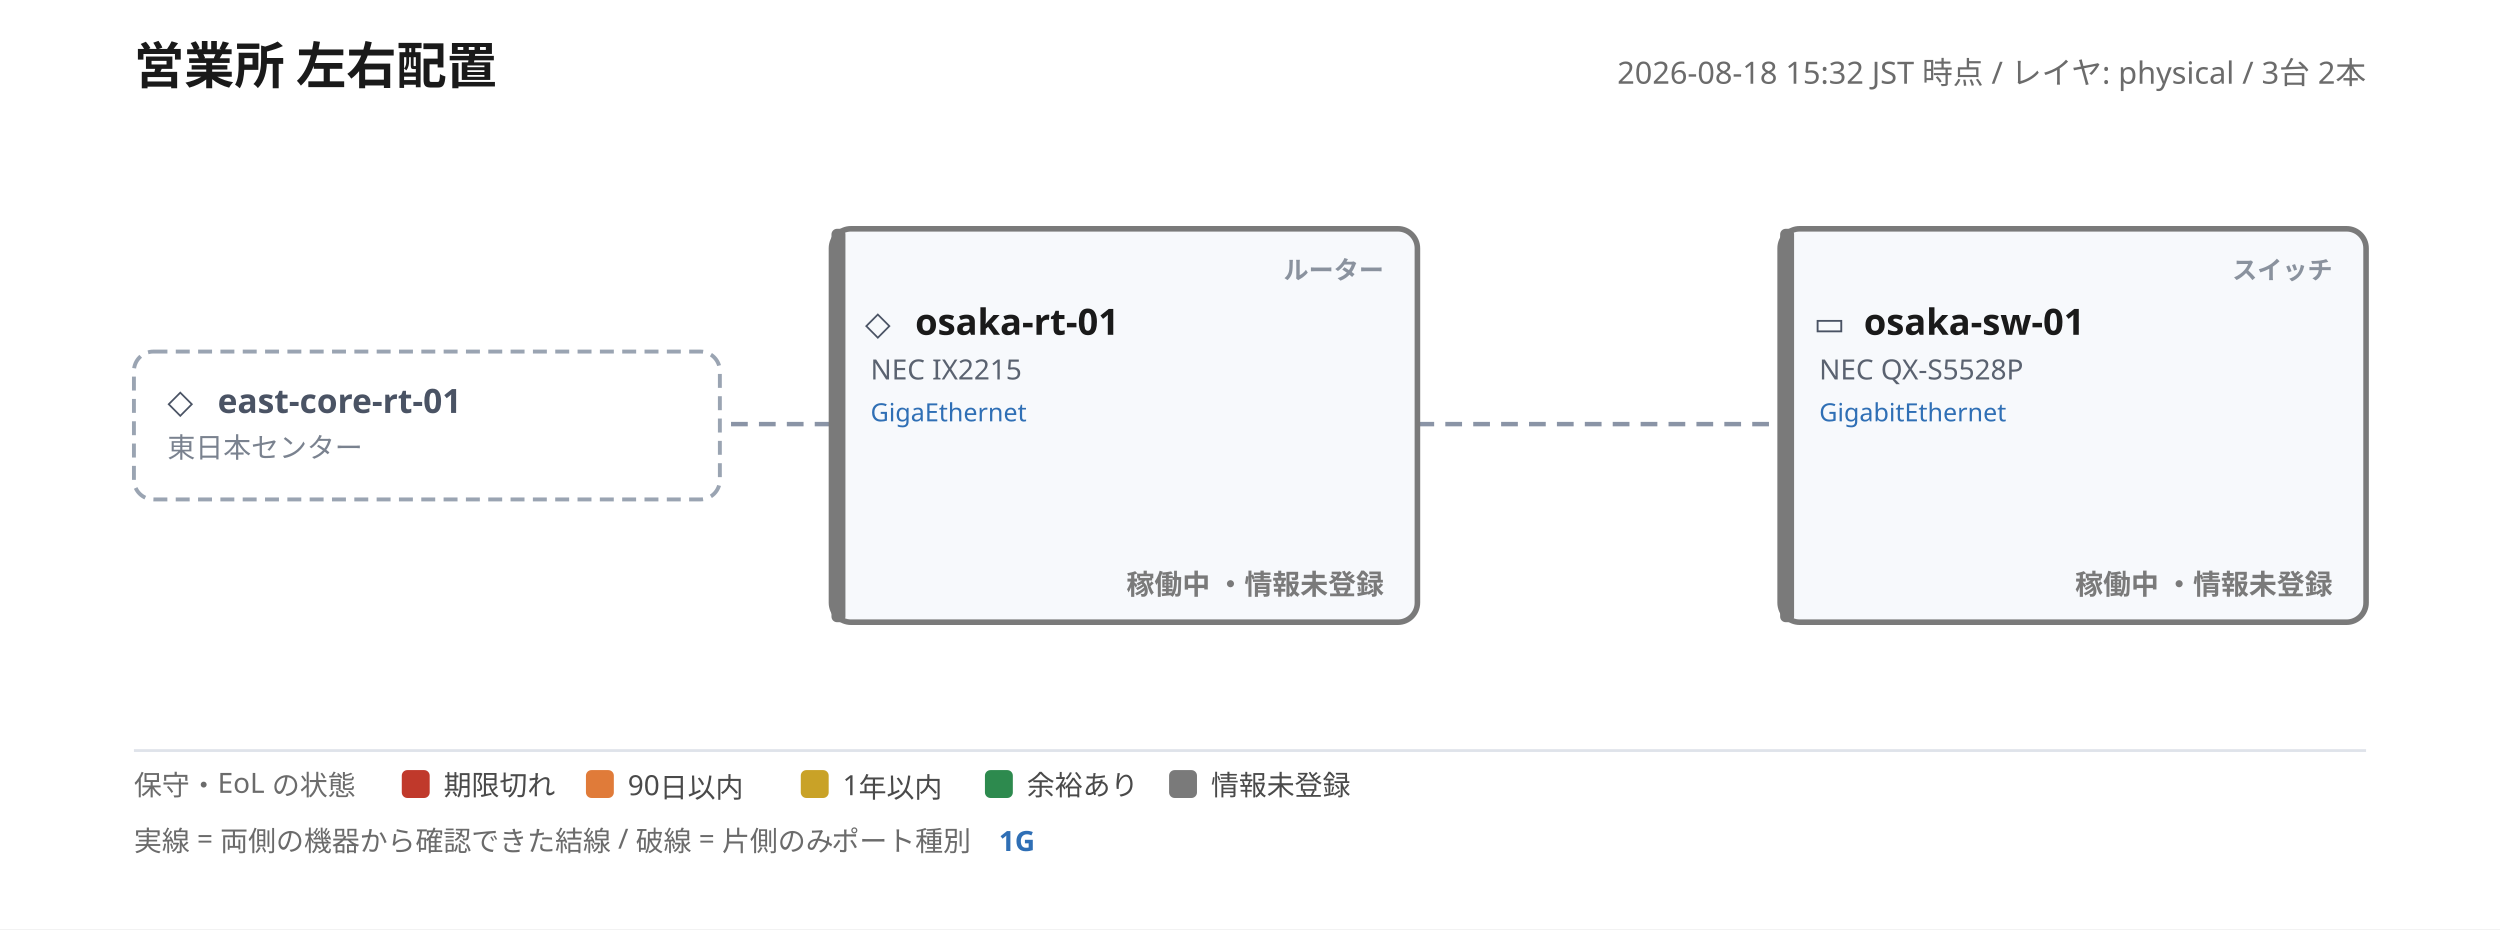
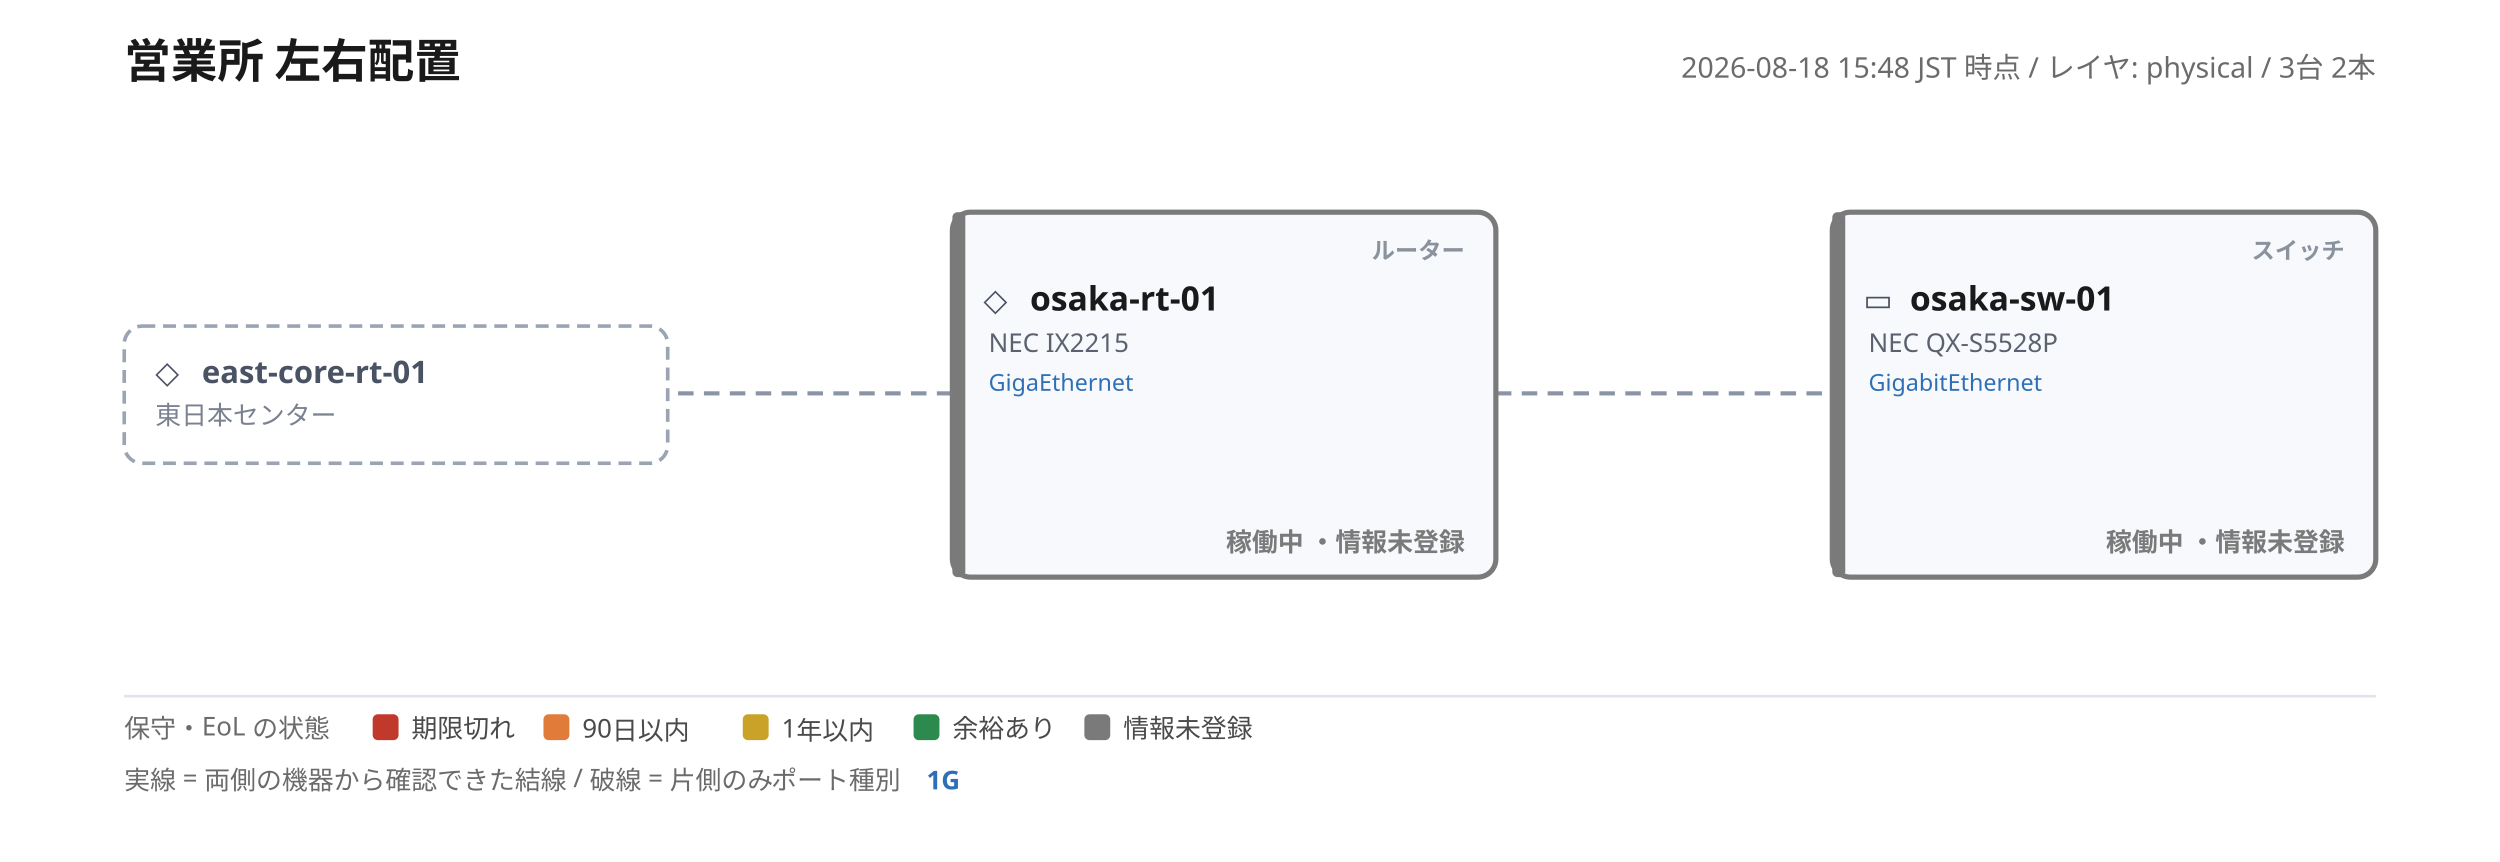
- <svg xmlns="http://www.w3.org/2000/svg" width="896" height="333" viewBox="0 0 896 333" font-family="'Yu Gothic', 'Hiragino Kaku Gothic ProN', Meiryo, 'Noto Sans JP', sans-serif">
+ <svg xmlns="http://www.w3.org/2000/svg" width="966" height="333" viewBox="0 0 966 333" font-family="'Yu Gothic', 'Hiragino Kaku Gothic ProN', Meiryo, 'Noto Sans JP', sans-serif">
  <rect width="100%" height="100%" fill="#ffffff" />
  <text x="48" y="30" font-size="18" font-weight="700" fill="#1a1a1a">営業所 左右配置</text>
-   <text x="848" y="30" font-size="11" fill="#6b6b6b" text-anchor="end">2026-08-18 15:32 JST 時点 / レイヤ: physical / 3台 2本</text>
-   <polyline points="298,152 258,152" fill="none" stroke="#8a94a6" stroke-width="1.6" stroke-dasharray="6 4" />
-   <text class="port-label" x="288.0" y="193.5" font-size="10" fill="#2f6fb5" text-anchor="end" paint-order="stroke" stroke="#ffffff" stroke-width="3" />
-   <text class="port-label" x="268.0" y="237.5" font-size="10" fill="#2f6fb5" text-anchor="start" paint-order="stroke" stroke="#ffffff" stroke-width="3" />
-   <polyline points="508,152 638,152" fill="none" stroke="#8a94a6" stroke-width="1.6" stroke-dasharray="6 4" />
-   <text class="port-label" x="518.0" y="160.5" font-size="10" fill="#2f6fb5" text-anchor="start" paint-order="stroke" stroke="#ffffff" stroke-width="3" />
-   <text class="port-label" x="628.0" y="160.5" font-size="10" fill="#2f6fb5" text-anchor="end" paint-order="stroke" stroke="#ffffff" stroke-width="3" />
+   <text x="918" y="30" font-size="11" fill="#6b6b6b" text-anchor="end">2026-08-18 15:48 JST 時点 / レイヤ: physical / 3台 2本</text>
+   <polyline points="368,152 258,152" fill="none" stroke="#8a94a6" stroke-width="1.6" stroke-dasharray="6 4" />
+   <text class="port-label" x="358.0" y="160.5" font-size="10" fill="#2f6fb5" text-anchor="end" paint-order="stroke" stroke="#ffffff" stroke-width="3" />
+   <text class="port-label" x="268.0" y="160.5" font-size="10" fill="#2f6fb5" text-anchor="start" paint-order="stroke" stroke="#ffffff" stroke-width="3" />
+   <polyline points="578,152 708,152" fill="none" stroke="#8a94a6" stroke-width="1.6" stroke-dasharray="6 4" />
+   <text class="port-label" x="588.0" y="160.5" font-size="10" fill="#2f6fb5" text-anchor="start" paint-order="stroke" stroke="#ffffff" stroke-width="3" />
+   <text class="port-label" x="698.0" y="160.5" font-size="10" fill="#2f6fb5" text-anchor="end" paint-order="stroke" stroke="#ffffff" stroke-width="3" />
  <g>
    <rect x="48" y="126" width="210" height="53" rx="7" fill="none" stroke="#9aa4b2" stroke-width="1.4" stroke-dasharray="5 3" />
    <text x="60" y="148" font-size="12" fill="#4a5364">◇</text>
    <text x="78" y="148" font-size="12" font-weight="700" fill="#4a5364">east-core-rt-01</text>
    <text x="60" y="164" font-size="10" fill="#7a828f">東日本センター</text>
  </g>
  <g>
-     <rect x="298" y="82" width="210" height="141" rx="7" fill="#f7f9fc" stroke="#7a7a7a" stroke-width="2" />
-     <rect x="298" y="82" width="5" height="141" rx="2" fill="#7a7a7a" />
-     <text x="496" y="100" font-size="9" font-weight="700" fill="#8a929e" text-anchor="end">ルーター</text>
-     <text x="310" y="120" font-size="12" fill="#4a5364">◇</text>
-     <text x="328" y="120" font-size="13" font-weight="700" fill="#1a1a1a">osaka-rt-01</text>
-     <text x="312" y="136" font-size="10" fill="#5a6270">NEC IX2215</text>
-     <text x="312" y="151" font-size="9">
+     <rect x="368" y="82" width="210" height="141" rx="7" fill="#f7f9fc" stroke="#7a7a7a" stroke-width="2" />
+     <rect x="368" y="82" width="5" height="141" rx="2" fill="#7a7a7a" />
+     <text x="566" y="100" font-size="9" font-weight="700" fill="#8a929e" text-anchor="end">ルーター</text>
+     <text x="380" y="120" font-size="12" fill="#4a5364">◇</text>
+     <text x="398" y="120" font-size="13" font-weight="700" fill="#1a1a1a">osaka-rt-01</text>
+     <text x="382" y="136" font-size="10" fill="#5a6270">NEC IX2215</text>
+     <text x="382" y="151" font-size="9">
      <tspan fill="#2f6fb5">GigaEthernet</tspan>
    </text>
-     <text x="496" y="213" font-size="10" font-weight="600" fill="#7a7a7a" text-anchor="end">稼働中 ・情報未登録</text>
+     <text x="566" y="213" font-size="10" font-weight="600" fill="#7a7a7a" text-anchor="end">稼働中 ・情報未登録</text>
  </g>
  <g>
-     <rect x="638" y="82" width="210" height="141" rx="7" fill="#f7f9fc" stroke="#7a7a7a" stroke-width="2" />
-     <rect x="638" y="82" width="5" height="141" rx="2" fill="#7a7a7a" />
-     <text x="836" y="100" font-size="9" font-weight="700" fill="#8a929e" text-anchor="end">スイッチ</text>
-     <text x="650" y="120" font-size="12" fill="#4a5364">▭</text>
-     <text x="668" y="120" font-size="13" font-weight="700" fill="#1a1a1a">osaka-sw-01</text>
-     <text x="652" y="136" font-size="10" fill="#5a6270">NEC QX-S5528P</text>
-     <text x="652" y="151" font-size="9">
+     <rect x="708" y="82" width="210" height="141" rx="7" fill="#f7f9fc" stroke="#7a7a7a" stroke-width="2" />
+     <rect x="708" y="82" width="5" height="141" rx="2" fill="#7a7a7a" />
+     <text x="906" y="100" font-size="9" font-weight="700" fill="#8a929e" text-anchor="end">スイッチ</text>
+     <text x="720" y="120" font-size="12" fill="#4a5364">▭</text>
+     <text x="738" y="120" font-size="13" font-weight="700" fill="#1a1a1a">osaka-sw-01</text>
+     <text x="722" y="136" font-size="10" fill="#5a6270">NEC QX-S5528P</text>
+     <text x="722" y="151" font-size="9">
      <tspan fill="#2f6fb5">GigabitEthernet</tspan>
    </text>
-     <text x="836" y="213" font-size="10" font-weight="600" fill="#7a7a7a" text-anchor="end">稼働中 ・情報未登録</text>
+     <text x="906" y="213" font-size="10" font-weight="600" fill="#7a7a7a" text-anchor="end">稼働中 ・情報未登録</text>
  </g>
-   <line x1="48" y1="269" x2="848" y2="269" stroke="#dfe3ea" stroke-width="1" />
+   <line x1="48" y1="269" x2="918" y2="269" stroke="#dfe3ea" stroke-width="1" />
  <text x="48" y="285" font-size="10" fill="#6b6b6b">保守・EoL の状態</text>
  <rect x="144" y="276" width="10" height="10" rx="2" fill="#c0392b" />
  <text x="159" y="285" font-size="10" fill="#4a4a4a">期限切れ</text>
  <rect x="210" y="276" width="10" height="10" rx="2" fill="#e07b39" />
  <text x="225" y="285" font-size="10" fill="#4a4a4a">90日以内</text>
  <rect x="287" y="276" width="10" height="10" rx="2" fill="#c9a227" />
  <text x="302" y="285" font-size="10" fill="#4a4a4a">1年以内</text>
  <rect x="353" y="276" width="10" height="10" rx="2" fill="#2d8a4e" />
  <text x="368" y="285" font-size="10" fill="#4a4a4a">余裕あり</text>
  <rect x="419" y="276" width="10" height="10" rx="2" fill="#7a7a7a" />
  <text x="434" y="285" font-size="10" fill="#4a4a4a">情報未登録</text>
  <text x="48" y="305" font-size="10" fill="#6b6b6b">実線 = 両側の機器から確認できた結線 / 破線 = 片側のみ</text>
  <text x="298" y="305" font-size="10" fill="#6b6b6b">ポート種別</text>
  <text x="358" y="305" font-size="10" fill="#2f6fb5" font-weight="700">1G</text>
</svg>
